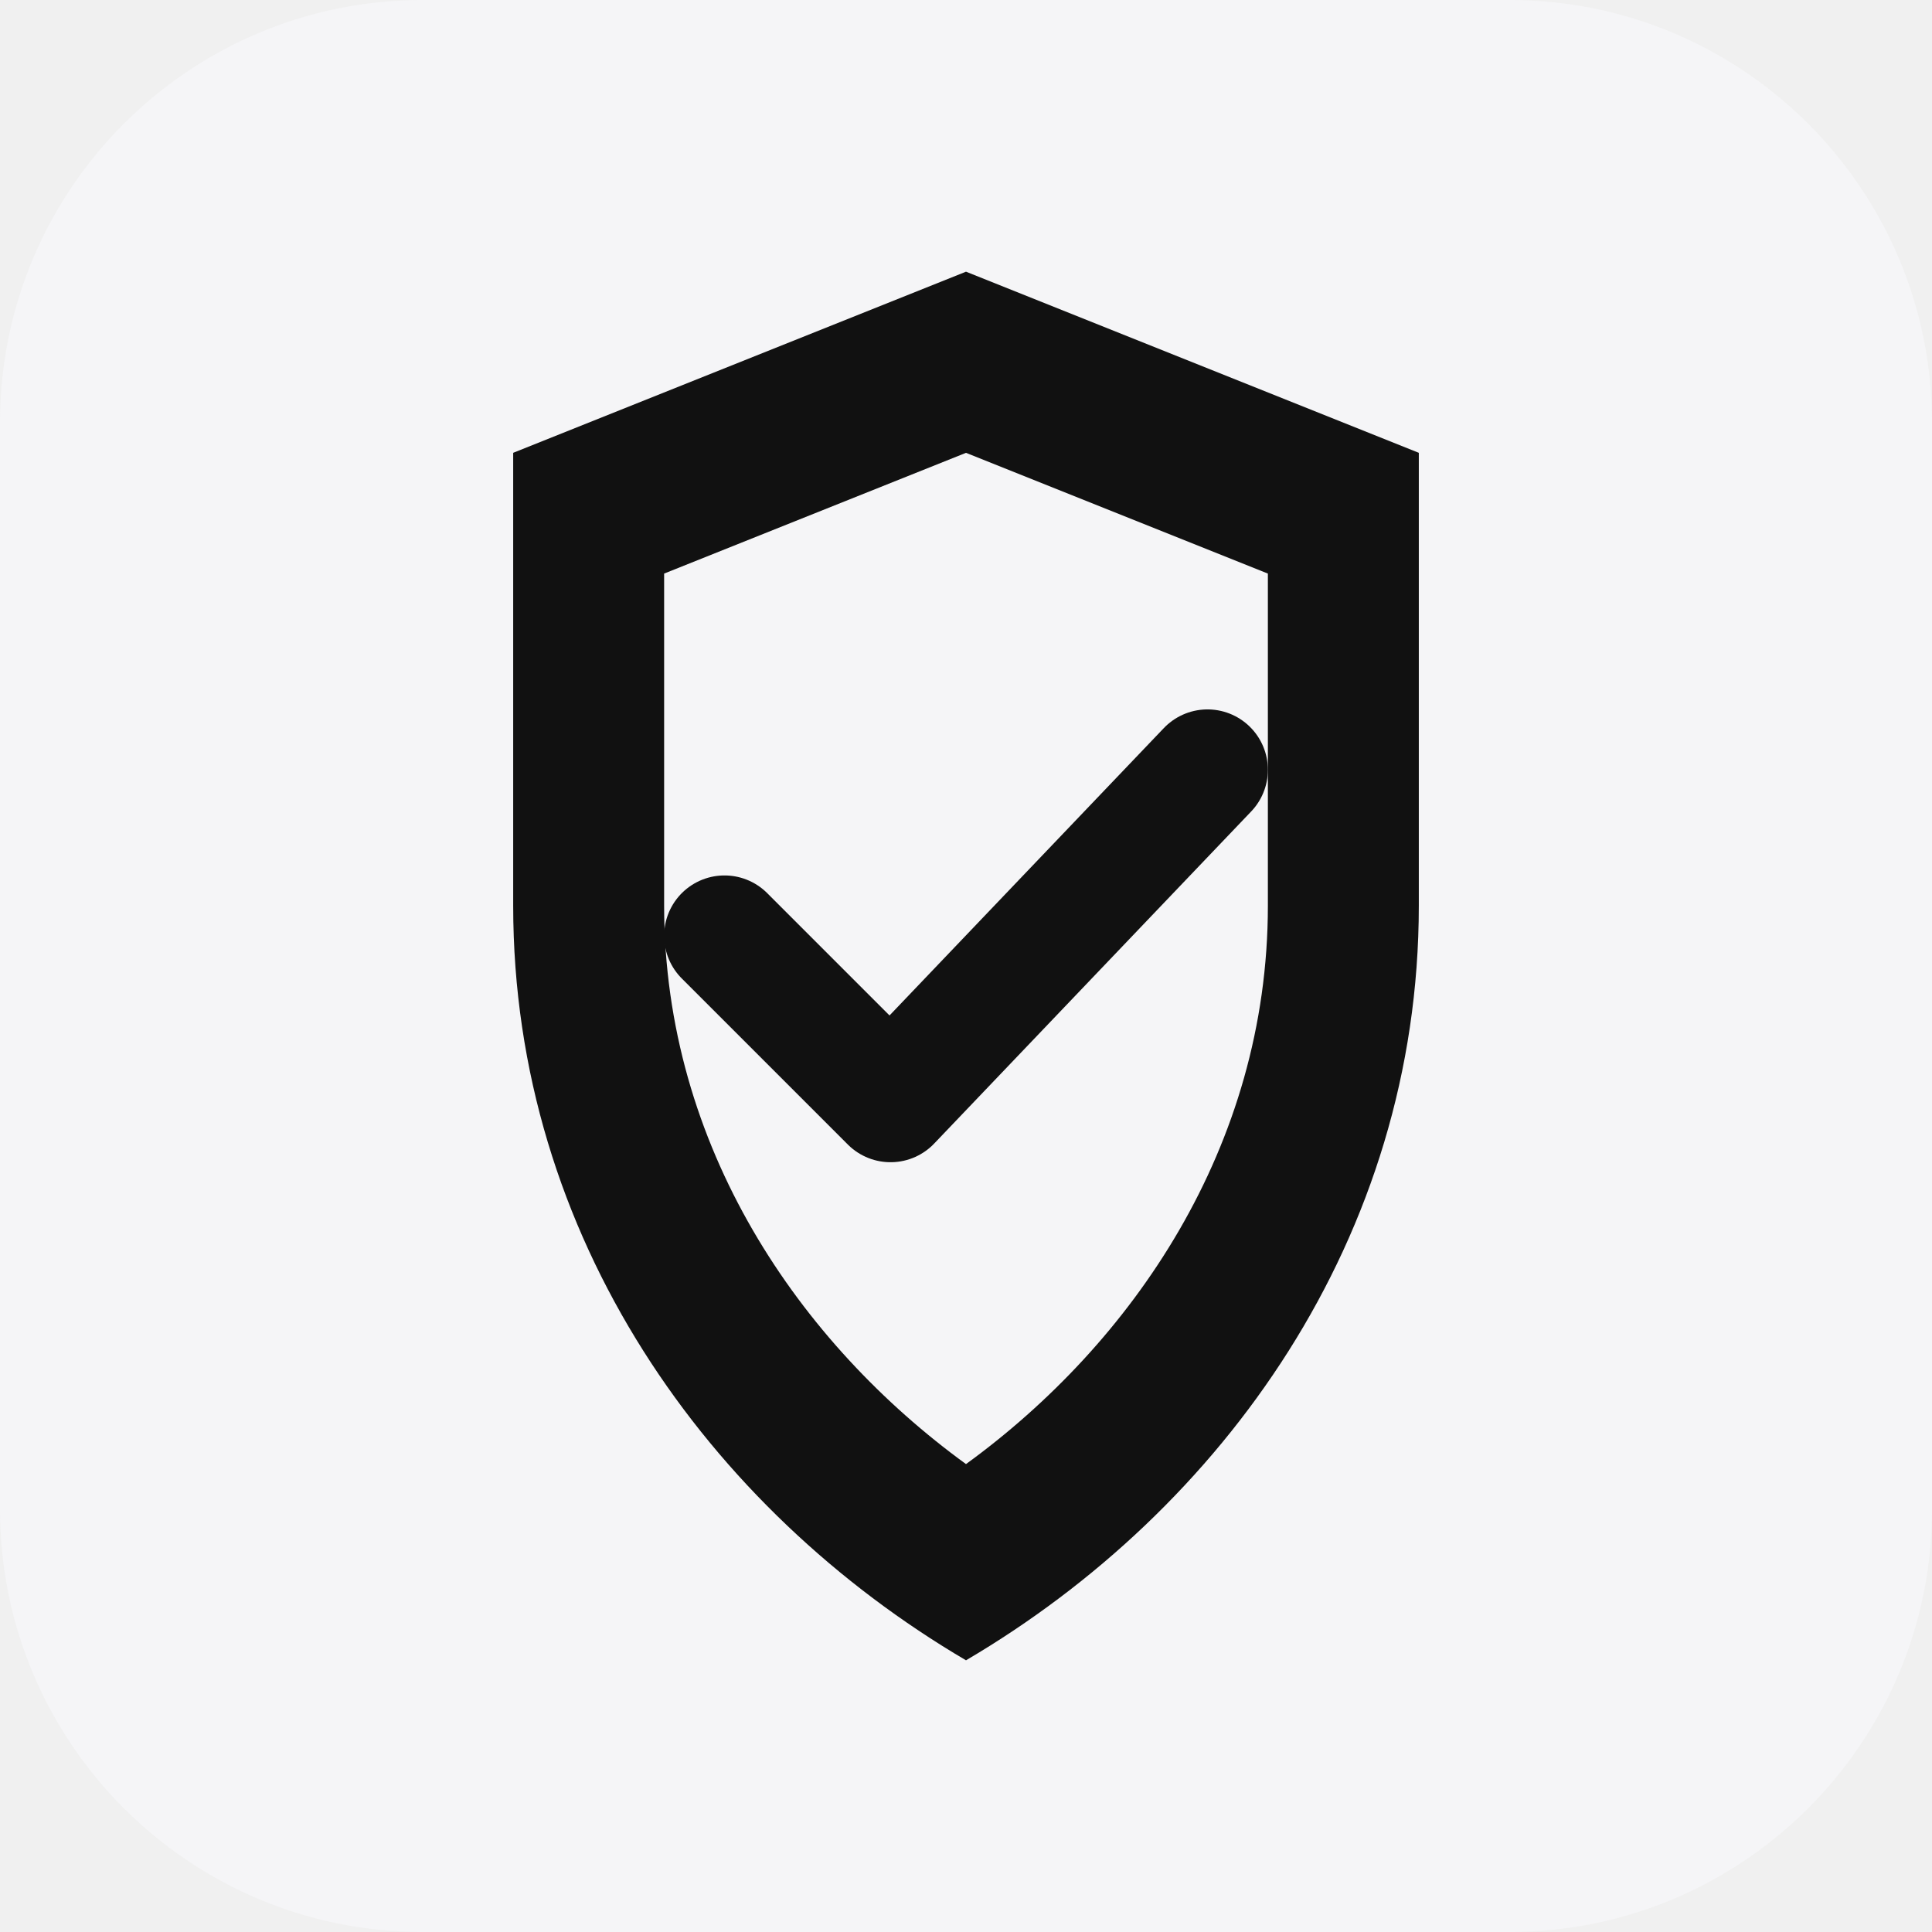
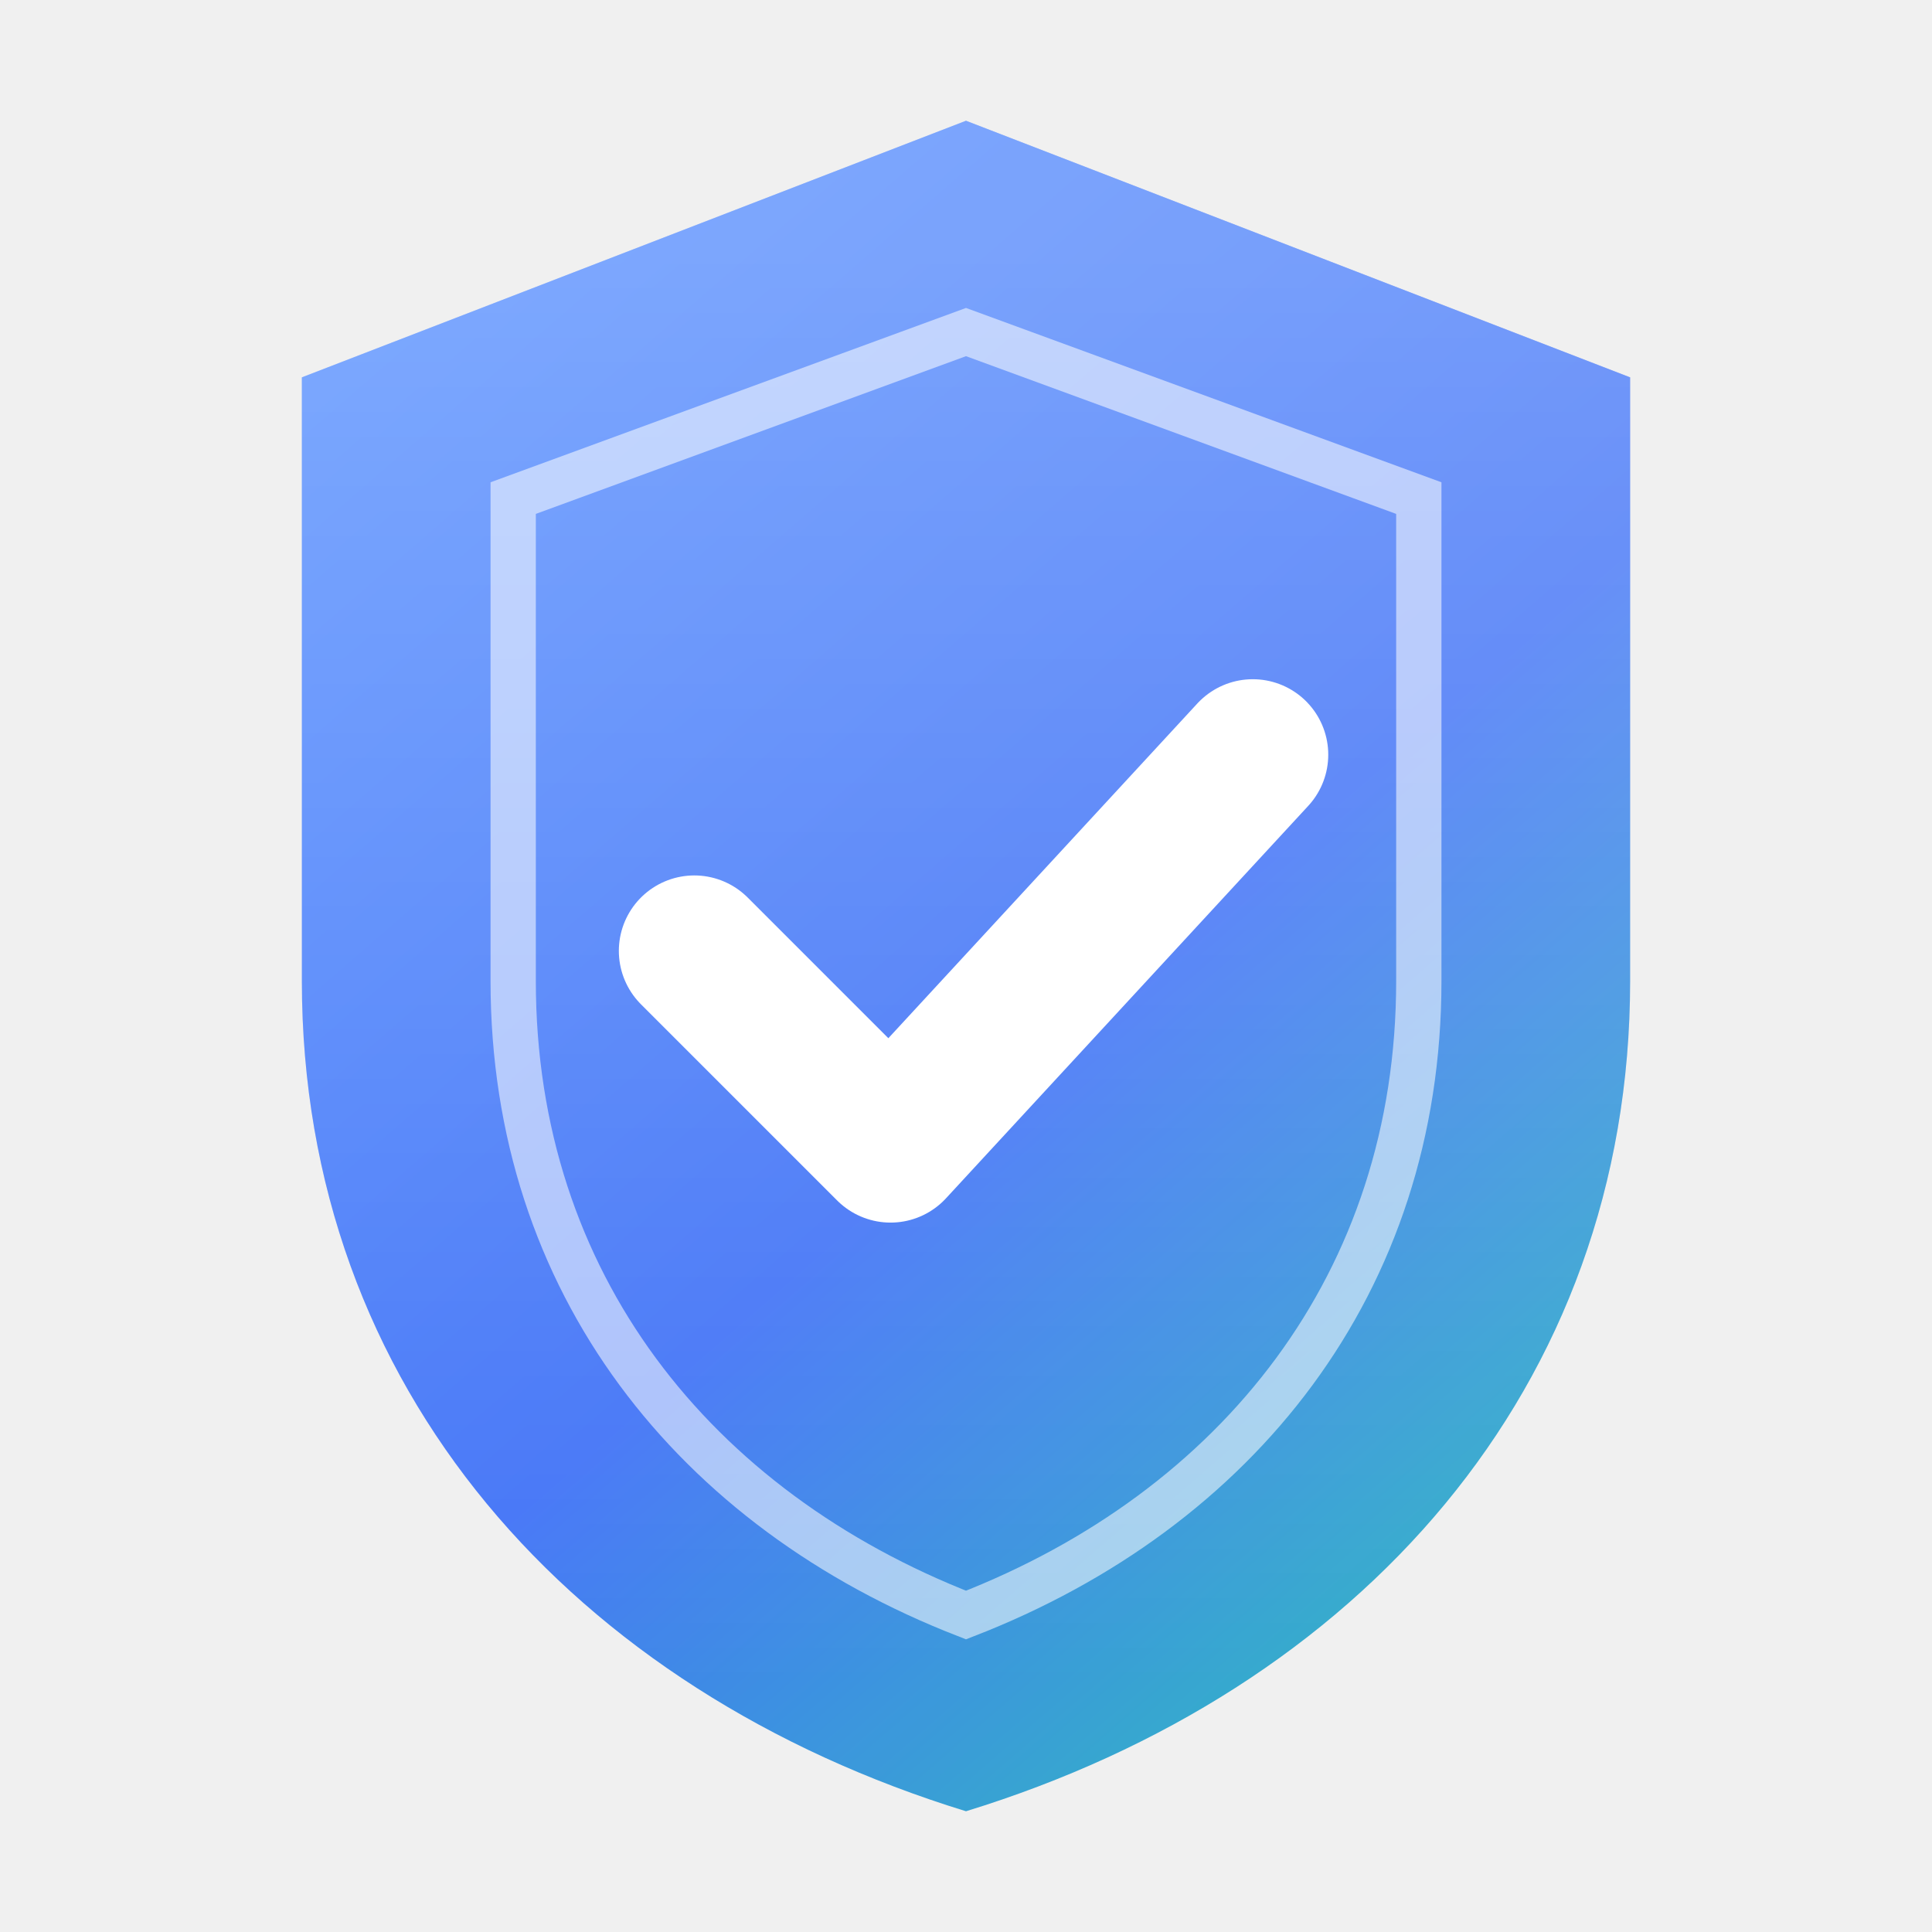
- <svg xmlns="http://www.w3.org/2000/svg" viewBox="0 0 128 128" width="128" height="128">
-   <rect width="128" height="128" rx="28" fill="#f5f5f7" />
-   <path d="M64 18l30 12v30c0 22-13 40-30 50-17-10-30-28-30-50V30z" fill="#111" />
-   <path d="M64 30l20 8v22c0 16-9 29-20 37-11-8-20-21-20-37V38z" fill="#f5f5f7" />
-   <path d="M48 62l11 11 21-22" fill="none" stroke="#111" stroke-width="8" stroke-linecap="round" stroke-linejoin="round" />
+ <svg xmlns="http://www.w3.org/2000/svg" viewBox="0 0 128 128" width="128" height="128" role="img" aria-label="会话守护">
+   <defs>
+     <linearGradient id="g" x1="18" y1="12" x2="110" y2="118" gradientUnits="userSpaceOnUse">
+       <stop offset="0" stop-color="#4f8cff" />
+       <stop offset="0.55" stop-color="#3b6ef6" />
+       <stop offset="1" stop-color="#22c3b3" />
+     </linearGradient>
+     <linearGradient id="s" x1="64" y1="16" x2="64" y2="112" gradientUnits="userSpaceOnUse">
+       <stop offset="0" stop-color="#ffffff" stop-opacity="0.28" />
+       <stop offset="1" stop-color="#ffffff" stop-opacity="0.05" />
+     </linearGradient>
+   </defs>
+   <path d="M64 8l44 17v40c0 27-18 47-44 55C38 112 20 92 20 65V25z" fill="url(#g)" />
+   <path d="M64 8l44 17v40c0 27-18 47-44 55C38 112 20 92 20 65V25z" fill="url(#s)" />
+   <path d="M64 22l30 11v32c0 20-12 35-30 42-18-7-30-22-30-42V33z" fill="none" stroke="#ffffff" stroke-opacity="0.55" stroke-width="3" />
+   <path d="M46 63l13 13 24-26" fill="none" stroke="#ffffff" stroke-width="10" stroke-linecap="round" stroke-linejoin="round" />
</svg>
